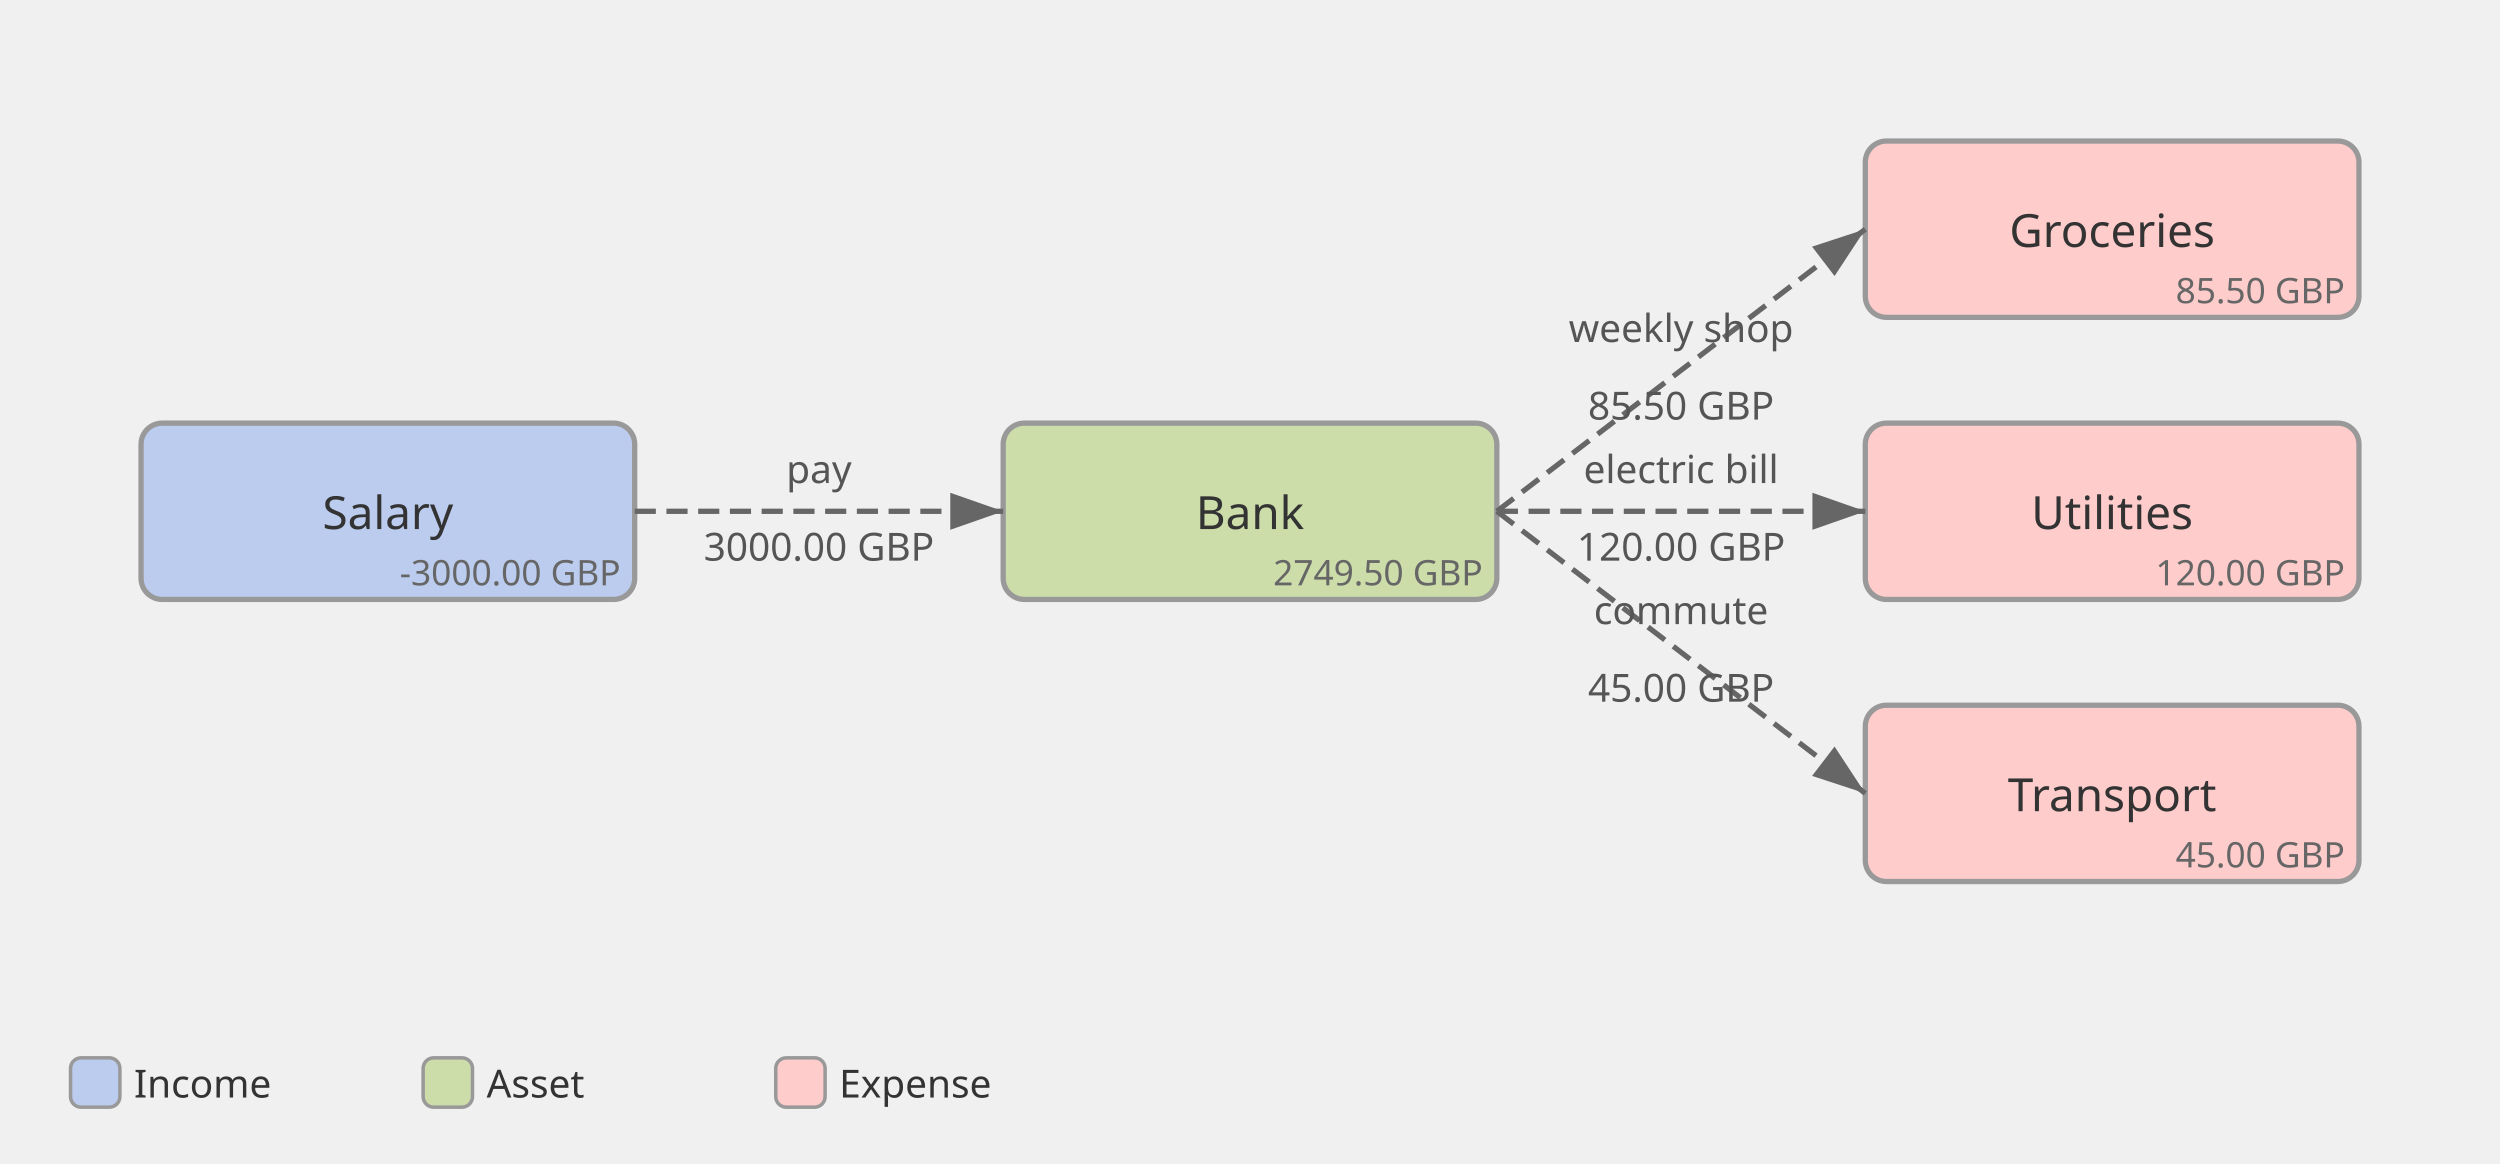
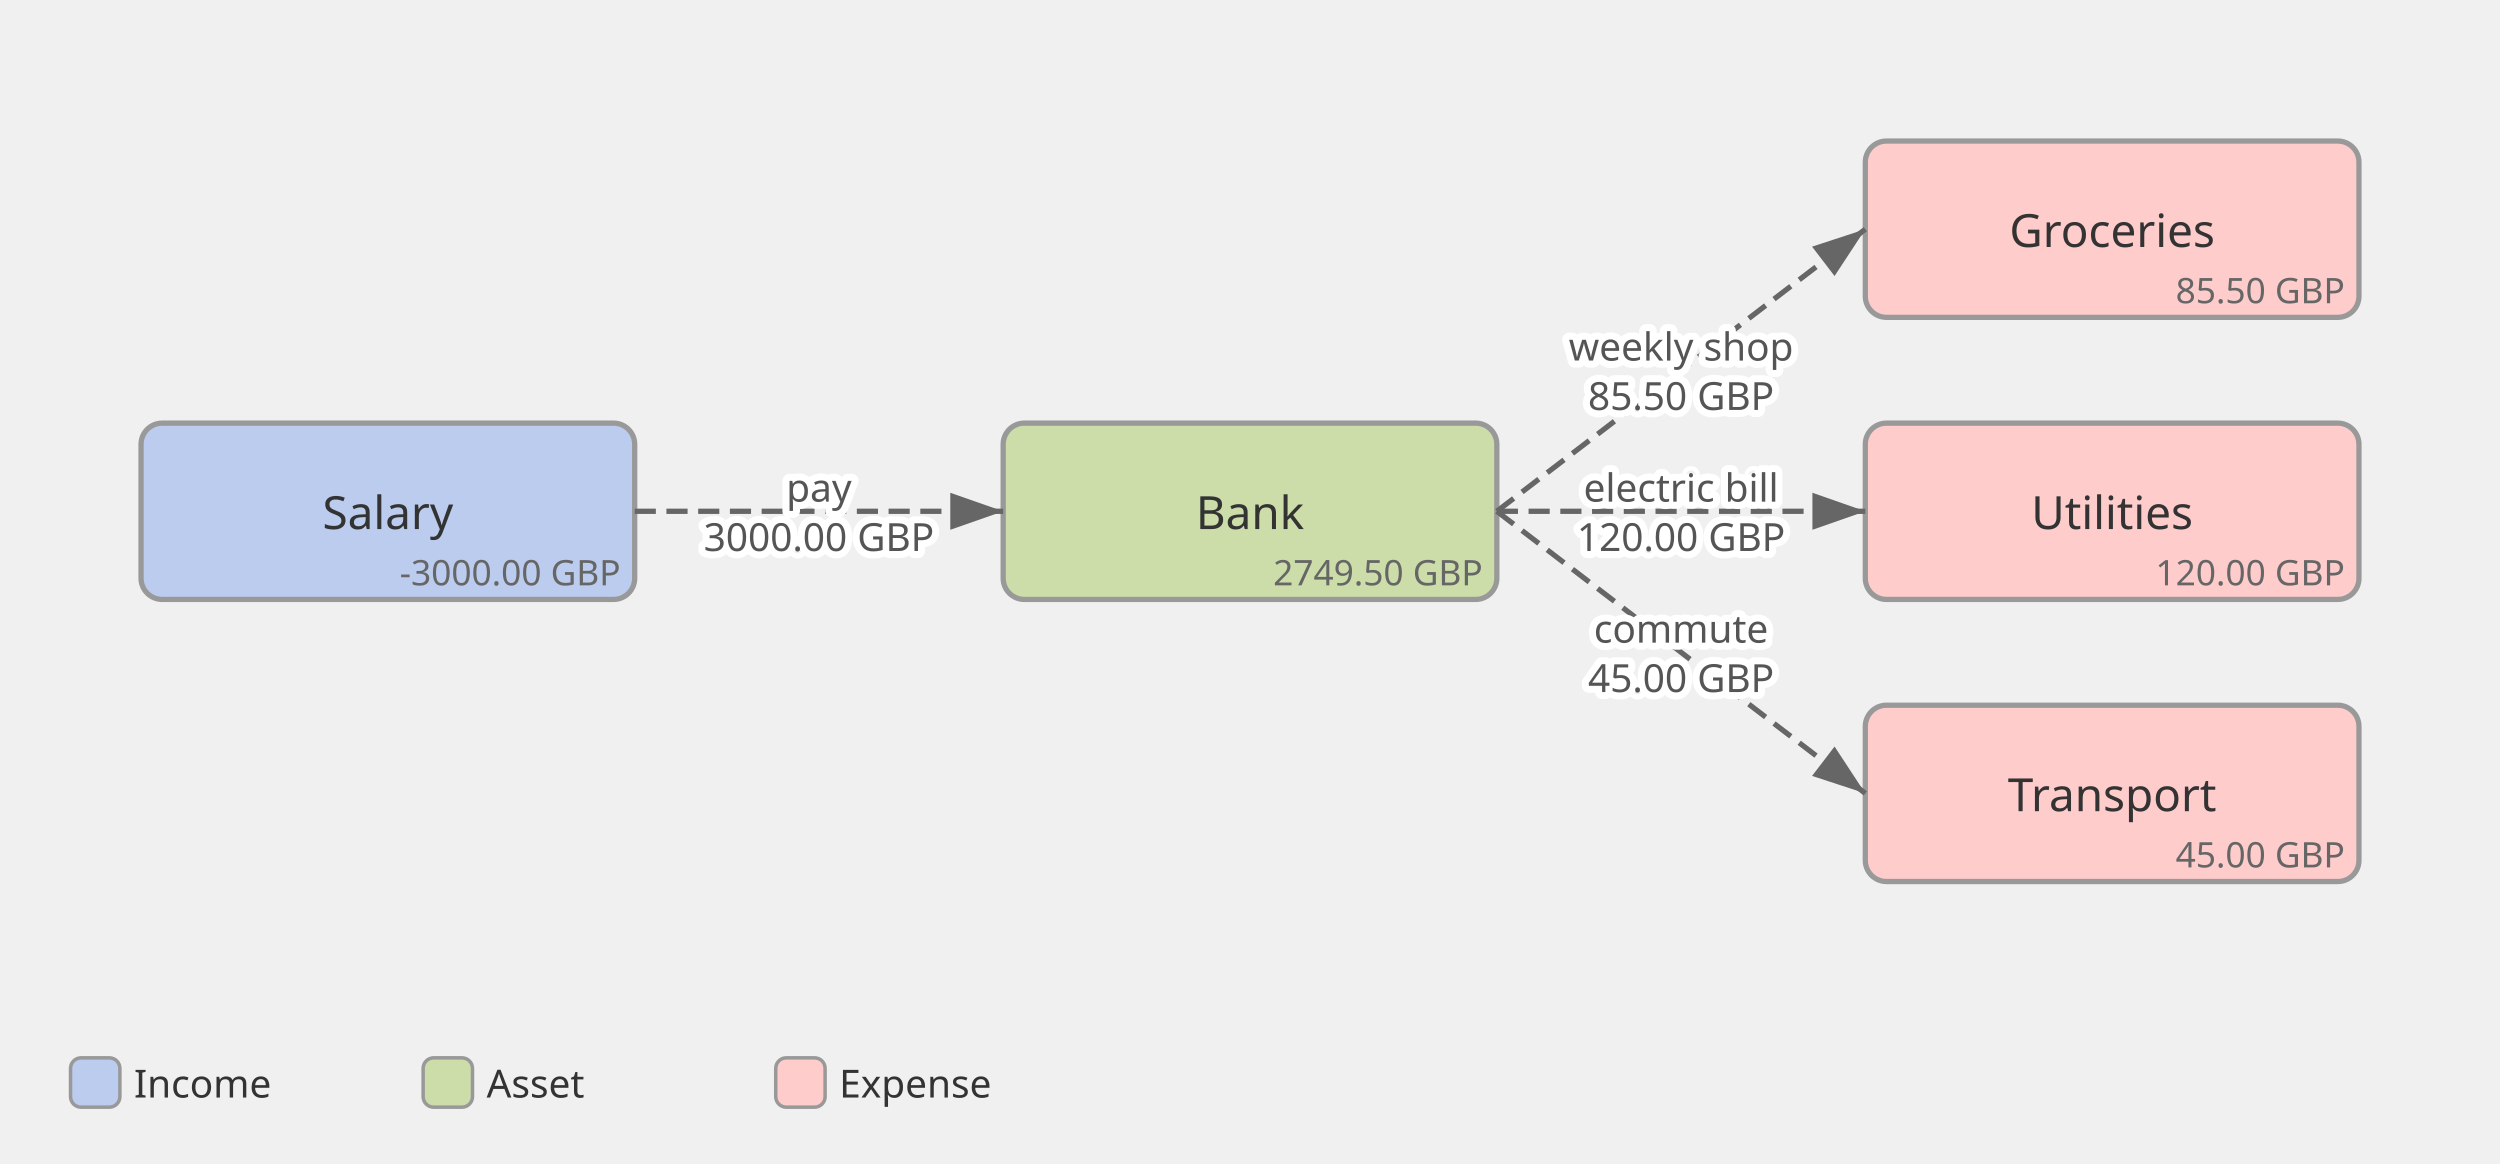
<svg xmlns="http://www.w3.org/2000/svg" viewBox="0 0 709 330" width="709" height="330">
  <defs>
    <marker id="arrowhead" markerWidth="10" markerHeight="7" refX="10" refY="3.5" orient="auto">
      <polygon points="0 0, 10 3.5, 0 7" fill="#666" />
    </marker>
  </defs>
  <style>
  .node rect { stroke: #999; stroke-width: 1.5; rx: 6; ry: 6; }
  .node text { font-family: sans-serif; font-size: 13px; fill: #333; text-anchor: middle; dominant-baseline: central; }
  .node .balance { font-size: 10px; fill: #666; text-anchor: end; dominant-baseline: auto; }
  .edge path { fill: none; stroke: #666; stroke-width: 1.5; marker-end: url(#arrowhead); }
  .edge text { font-family: sans-serif; font-size: 11px; fill: #555; text-anchor: middle; }
+   .edge text.on-path { dominant-baseline: central; paint-order: stroke; stroke: #fff; stroke-width: 4px; stroke-linejoin: round; }
  .legend text { font-family: sans-serif; font-size: 11px; fill: #333; dominant-baseline: central; }
  .legend rect { stroke: #999; stroke-width: 1; rx: 3; ry: 3; }
  @keyframes flow {
    from { stroke-dashoffset: 100; }
    to   { stroke-dashoffset: 0; }
  }
  .edge path { stroke-dasharray: 6 3; animation: flow 1.5s linear infinite; }
</style>
  <g class="node" transform="translate(40,120)">
    <rect width="140" height="50" fill="#BCE" />
    <text x="70" y="25">Salary</text>
    <text class="balance" x="140" y="50" dx="-4" dy="-4">-3000.00 GBP</text>
  </g>
  <g class="node" transform="translate(284.5,120)">
    <rect width="140" height="50" fill="#CDA" />
    <text x="70" y="25">Bank</text>
    <text class="balance" x="140" y="50" dx="-4" dy="-4">2749.50 GBP</text>
  </g>
  <g class="node" transform="translate(529,40)">
    <rect width="140" height="50" fill="#FCC" />
    <text x="70" y="25">Groceries</text>
    <text class="balance" x="140" y="50" dx="-4" dy="-4">85.50 GBP</text>
  </g>
  <g class="node" transform="translate(529,120)">
    <rect width="140" height="50" fill="#FCC" />
    <text x="70" y="25">Utilities</text>
    <text class="balance" x="140" y="50" dx="-4" dy="-4">120.00 GBP</text>
  </g>
  <g class="node" transform="translate(529,200)">
    <rect width="140" height="50" fill="#FCC" />
    <text x="70" y="25">Transport</text>
    <text class="balance" x="140" y="50" dx="-4" dy="-4">45.00 GBP</text>
  </g>
  <g class="edge">
    <path d="M180.0,145.0 L284.5,145.0" style="animation-delay: 0s" />
-     <text x="232.25" y="137">pay</text>
-     <text x="232.25" y="159">3000.00 GBP</text>
+     <text class="on-path" x="232.25" y="138">pay</text>
+     <text class="on-path" x="232.25" y="152">3000.00 GBP</text>
  </g>
  <g class="edge">
    <path d="M424.5,145.0 L529.0,65.0" style="animation-delay: 0.3s" />
-     <text x="476.75" y="97">weekly shop</text>
-     <text x="476.75" y="119">85.50 GBP</text>
+     <text class="on-path" x="476.75" y="98">weekly shop</text>
+     <text class="on-path" x="476.75" y="112">85.50 GBP</text>
  </g>
  <g class="edge">
    <path d="M424.5,145.0 L529.0,145.0" style="animation-delay: 0.6s" />
-     <text x="476.75" y="137">electric bill</text>
-     <text x="476.75" y="159">120.00 GBP</text>
+     <text class="on-path" x="476.75" y="138">electric bill</text>
+     <text class="on-path" x="476.75" y="152">120.00 GBP</text>
  </g>
  <g class="edge">
    <path d="M424.5,145.0 L529.0,225.0" style="animation-delay: 0.9s" />
-     <text x="476.75" y="177">commute</text>
-     <text x="476.75" y="199">45.00 GBP</text>
+     <text class="on-path" x="476.75" y="178">commute</text>
+     <text class="on-path" x="476.75" y="192">45.00 GBP</text>
  </g>
  <g class="legend" transform="translate(20,330)" dy="-30">
    <rect x="0" y="-30" width="14" height="14" fill="#BCE" />
    <text x="18" y="-23">Income</text>
    <rect x="100" y="-30" width="14" height="14" fill="#CDA" />
    <text x="118" y="-23">Asset</text>
    <rect x="200" y="-30" width="14" height="14" fill="#FCC" />
    <text x="218" y="-23">Expense</text>
  </g>
</svg>
